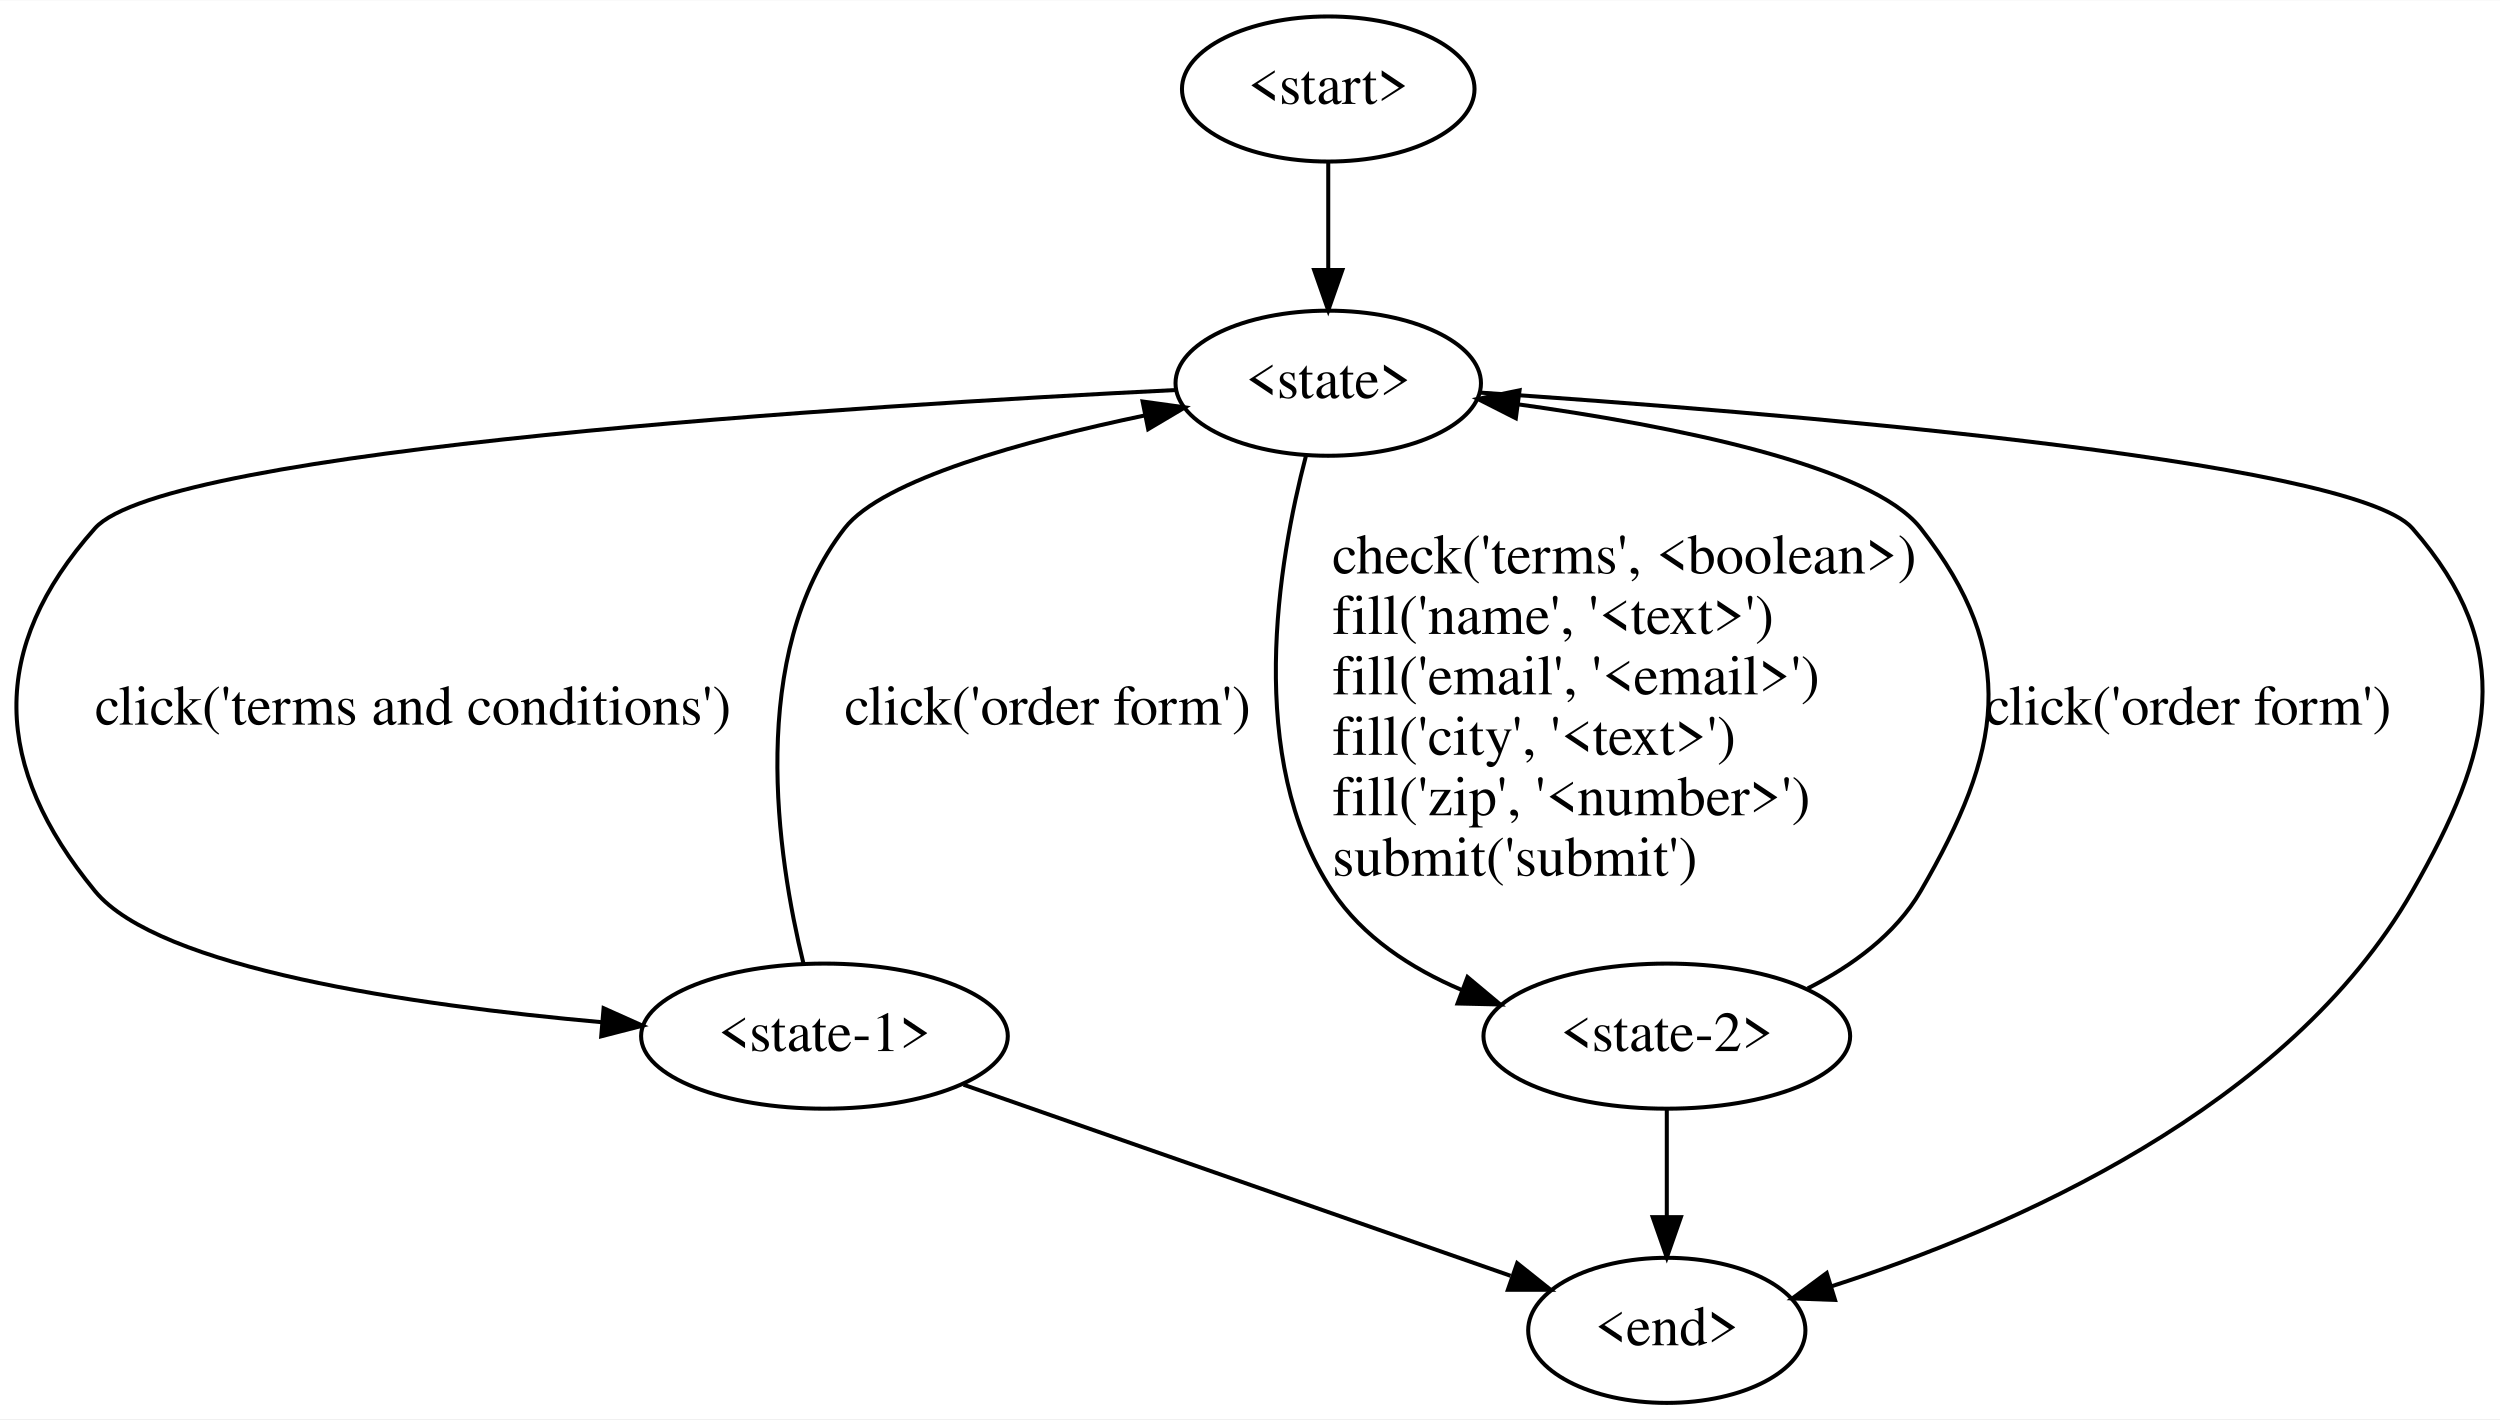
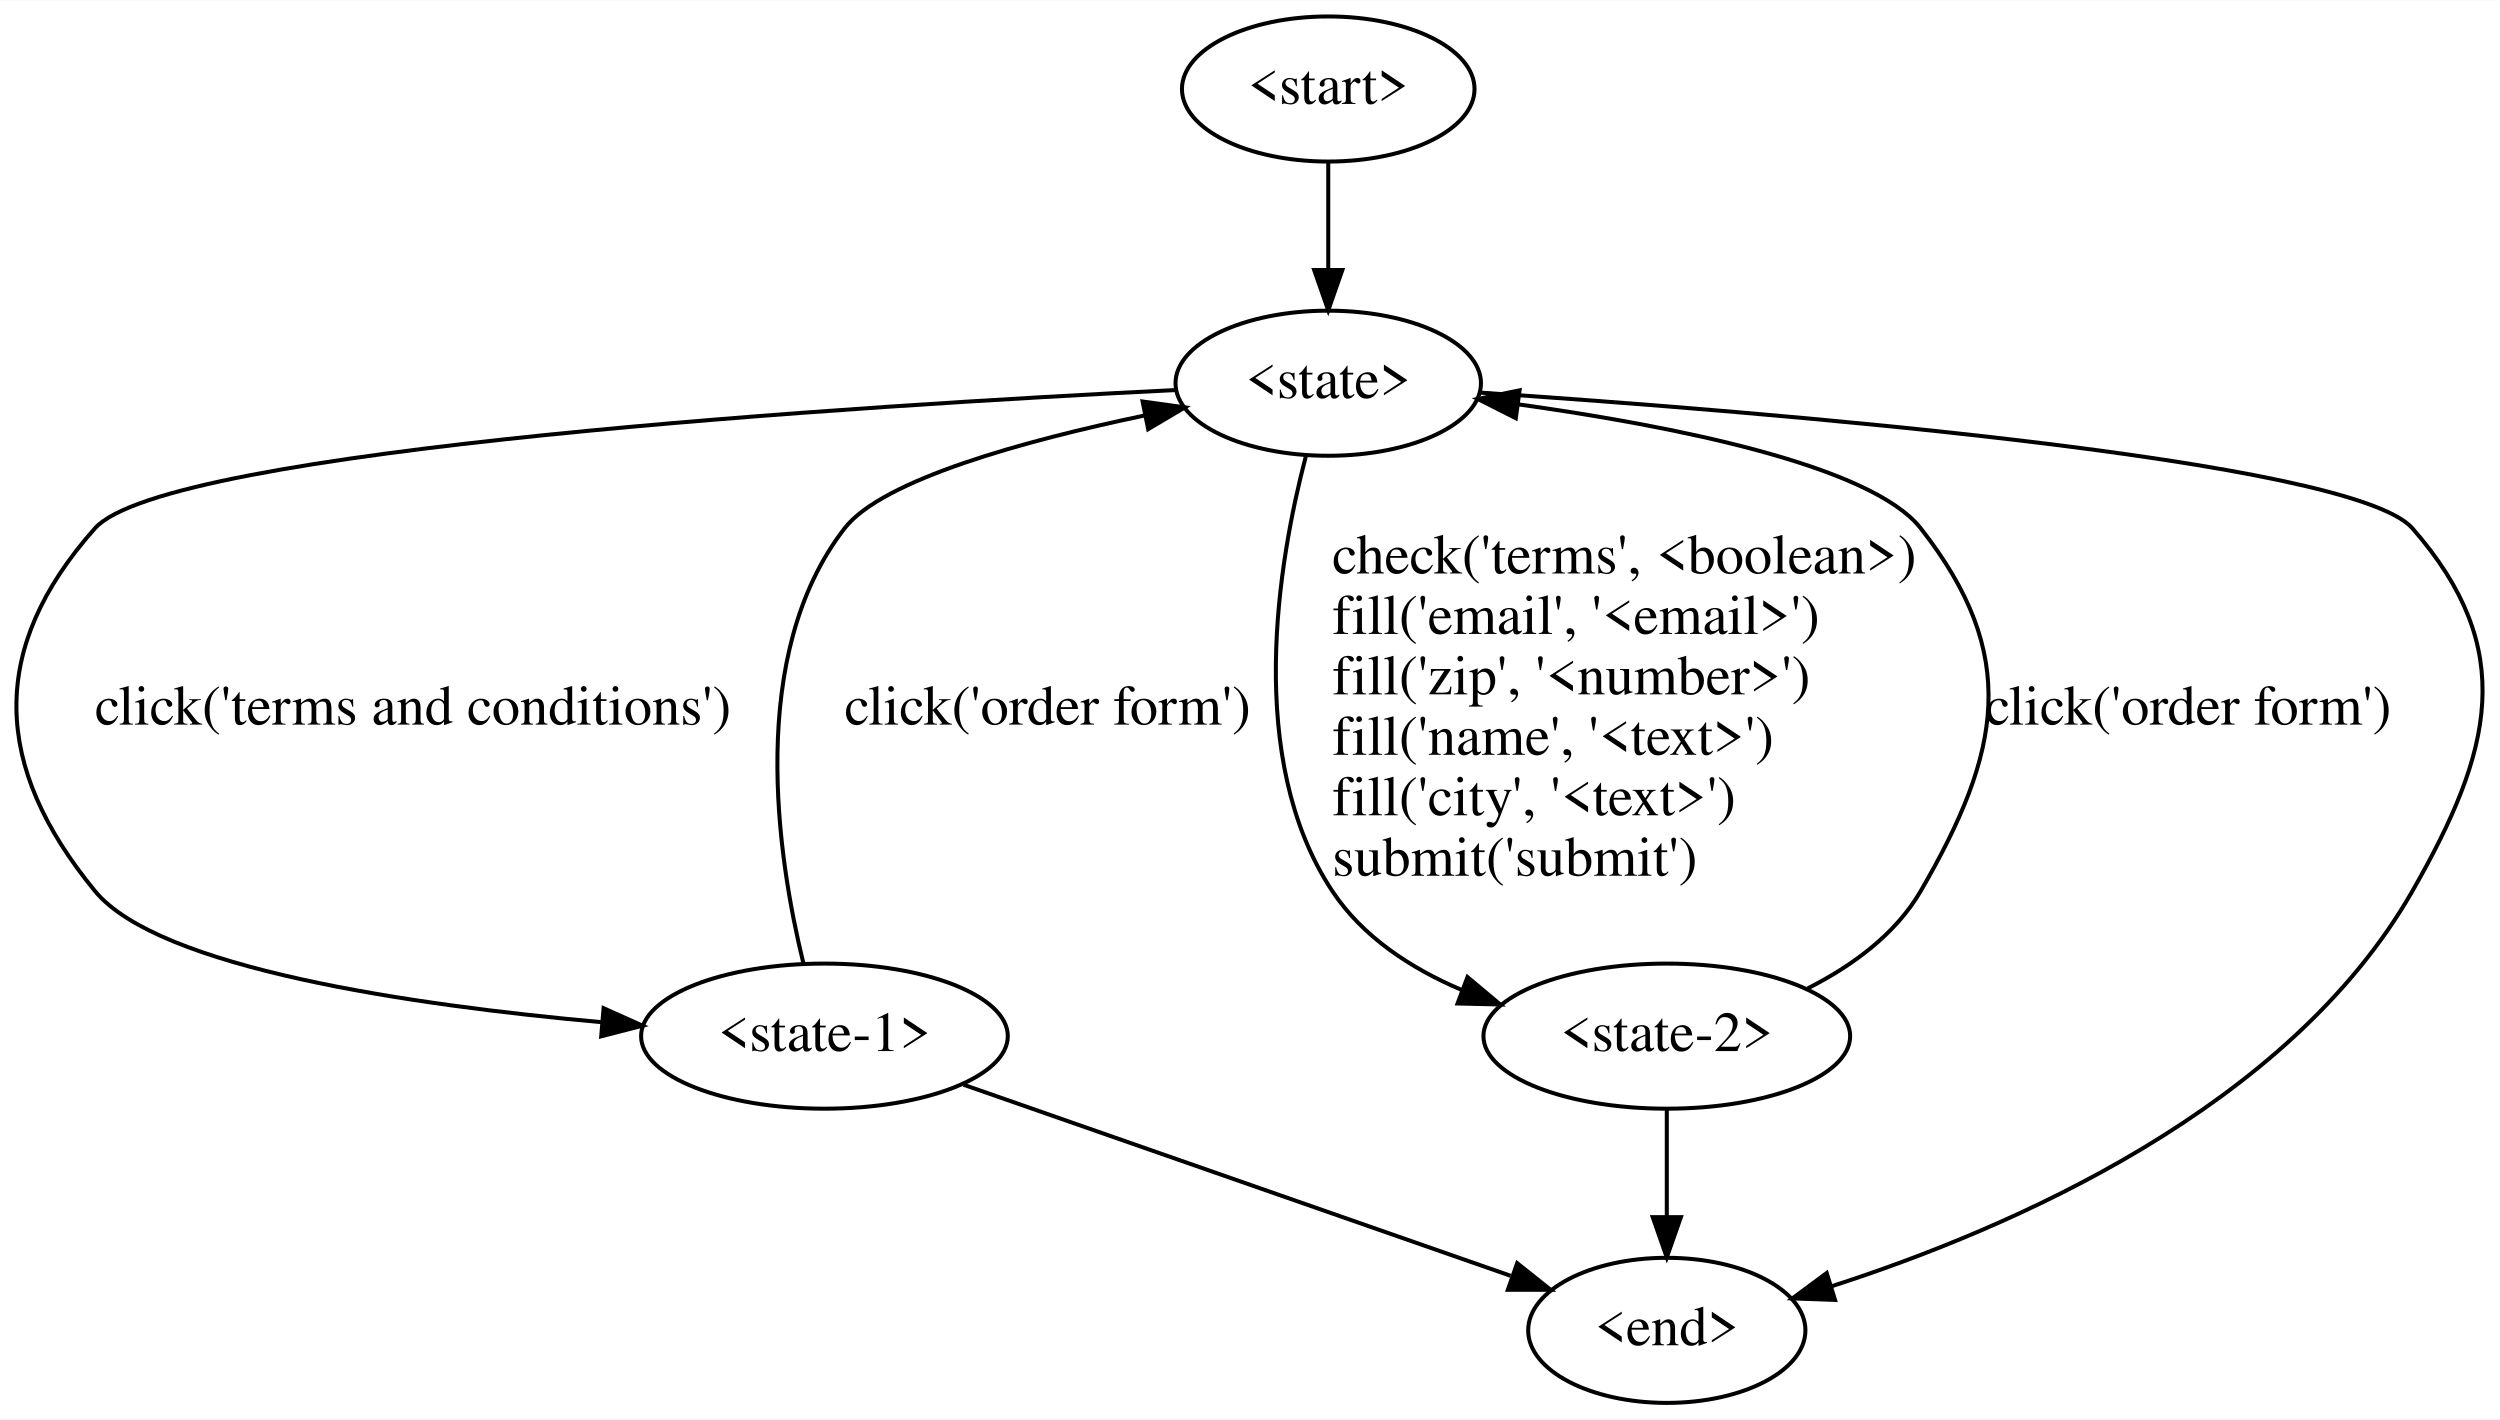
<svg xmlns="http://www.w3.org/2000/svg" width="620pt" height="352pt" viewBox="0.00 0.00 620.29 352.00">
  <g id="graph0" class="graph" transform="scale(1 1) rotate(0) translate(4 348)">
    <polygon fill="#ffffff" stroke="transparent" points="-4,4 -4,-348 616.286,-348 616.286,4 -4,4" />
    <g id="node1" class="node">
      <ellipse fill="none" stroke="#000000" cx="325.559" cy="-326" rx="36.294" ry="18" />
      <text text-anchor="middle" x="325.559" y="-322.3" font-family="Times,serif" font-size="14.00" fill="#000000">&lt;start&gt;</text>
    </g>
    <g id="node2" class="node">
      <ellipse fill="none" stroke="#000000" cx="325.559" cy="-253" rx="37.894" ry="18" />
      <text text-anchor="middle" x="325.559" y="-249.3" font-family="Times,serif" font-size="14.00" fill="#000000">&lt;state&gt;</text>
    </g>
    <g id="edge1" class="edge">
      <path fill="none" stroke="#000000" d="M325.559,-307.955C325.559,-299.883 325.559,-290.176 325.559,-281.182" />
      <polygon fill="#000000" stroke="#000000" points="329.059,-281.09 325.559,-271.09 322.059,-281.09 329.059,-281.09" />
    </g>
    <g id="node3" class="node">
      <ellipse fill="none" stroke="#000000" cx="200.559" cy="-91" rx="45.492" ry="18" />
      <text text-anchor="middle" x="200.559" y="-87.3" font-family="Times,serif" font-size="14.00" fill="#000000">&lt;state-1&gt;</text>
    </g>
    <g id="edge2" class="edge">
      <path fill="none" stroke="#000000" d="M287.97,-251.326C210.145,-247.474 37.132,-236.762 19.559,-217 -7.022,-187.109 -5.817,-157.92 19.559,-127 35.276,-107.849 98.059,-98.698 145.306,-94.455" />
      <polygon fill="#000000" stroke="#000000" points="145.762,-97.929 155.431,-93.598 145.172,-90.954 145.762,-97.929" />
      <text text-anchor="start" x="19.559" y="-168.3" font-family="Times,serif" font-size="14.00" fill="#000000">click('terms and conditions')</text>
    </g>
    <g id="node4" class="node">
      <ellipse fill="none" stroke="#000000" cx="409.559" cy="-91" rx="45.492" ry="18" />
      <text text-anchor="middle" x="409.559" y="-87.3" font-family="Times,serif" font-size="14.00" fill="#000000">&lt;state-2&gt;</text>
    </g>
    <g id="edge3" class="edge">
      <path fill="none" stroke="#000000" d="M320.024,-234.96C313.159,-208.788 304.824,-159.834 326.559,-127 334.09,-115.624 346.065,-107.823 358.602,-102.481" />
      <polygon fill="#000000" stroke="#000000" points="360.108,-105.654 368.235,-98.857 357.643,-99.103 360.108,-105.654" />
      <text text-anchor="start" x="326.559" y="-205.8" font-family="Times,serif" font-size="14.00" fill="#000000">check('terms', &lt;boolean&gt;)</text>
-       <text text-anchor="start" x="326.559" y="-190.8" font-family="Times,serif" font-size="14.00" fill="#000000">fill('name', '&lt;text&gt;')</text>
-       <text text-anchor="start" x="326.559" y="-175.8" font-family="Times,serif" font-size="14.00" fill="#000000">fill('email', '&lt;email&gt;')</text>
-       <text text-anchor="start" x="326.559" y="-160.8" font-family="Times,serif" font-size="14.00" fill="#000000">fill('city', '&lt;text&gt;')</text>
-       <text text-anchor="start" x="326.559" y="-145.8" font-family="Times,serif" font-size="14.00" fill="#000000">fill('zip', '&lt;number&gt;')</text>
+       <text text-anchor="start" x="326.559" y="-190.8" font-family="Times,serif" font-size="14.00" fill="#000000">fill('email', '&lt;email&gt;')</text>
+       <text text-anchor="start" x="326.559" y="-175.8" font-family="Times,serif" font-size="14.00" fill="#000000">fill('zip', '&lt;number&gt;')</text>
+       <text text-anchor="start" x="326.559" y="-160.8" font-family="Times,serif" font-size="14.00" fill="#000000">fill('name', '&lt;text&gt;')</text>
+       <text text-anchor="start" x="326.559" y="-145.8" font-family="Times,serif" font-size="14.00" fill="#000000">fill('city', '&lt;text&gt;')</text>
      <text text-anchor="start" x="326.559" y="-130.8" font-family="Times,serif" font-size="14.00" fill="#000000">submit('submit')</text>
    </g>
    <g id="node5" class="node">
      <ellipse fill="none" stroke="#000000" cx="409.559" cy="-18" rx="34.394" ry="18" />
      <text text-anchor="middle" x="409.559" y="-14.3" font-family="Times,serif" font-size="14.00" fill="#000000">&lt;end&gt;</text>
    </g>
    <g id="edge4" class="edge">
      <path fill="none" stroke="#000000" d="M363.147,-250.678C433.544,-245.943 579.549,-234.153 594.559,-217 620.901,-186.898 614.406,-161.729 594.559,-127 563.778,-73.138 494.84,-43.243 450.361,-28.915" />
      <polygon fill="#000000" stroke="#000000" points="451.303,-25.543 440.715,-25.927 449.232,-32.229 451.303,-25.543" />
    </g>
    <g id="edge5" class="edge">
      <path fill="none" stroke="#000000" d="M195.343,-109.044C188.833,-135.665 181.28,-185.685 205.559,-217 214.928,-229.085 250.205,-238.755 280.105,-245.017" />
      <polygon fill="#000000" stroke="#000000" points="279.499,-248.465 289.993,-247.008 280.881,-241.603 279.499,-248.465" />
      <text text-anchor="start" x="205.559" y="-168.3" font-family="Times,serif" font-size="14.00" fill="#000000">click('order form')</text>
    </g>
    <g id="edge6" class="edge">
      <path fill="none" stroke="#000000" d="M235.071,-78.945C272.428,-65.897 331.87,-45.136 370.805,-31.536" />
      <polygon fill="#000000" stroke="#000000" points="372.435,-34.674 380.721,-28.073 370.127,-28.066 372.435,-34.674" />
    </g>
    <g id="edge7" class="edge">
      <path fill="none" stroke="#000000" d="M444.518,-102.842C455.459,-108.386 466.299,-116.213 472.559,-127 492.636,-161.596 497.251,-185.531 472.559,-217 460.238,-232.702 410.77,-242.446 372.584,-247.774" />
      <polygon fill="#000000" stroke="#000000" points="372.101,-244.307 362.651,-249.097 373.026,-251.245 372.101,-244.307" />
      <text text-anchor="start" x="488.559" y="-168.3" font-family="Times,serif" font-size="14.00" fill="#000000">click('order form')</text>
    </g>
    <g id="edge8" class="edge">
      <path fill="none" stroke="#000000" d="M409.559,-72.955C409.559,-64.883 409.559,-55.176 409.559,-46.182" />
      <polygon fill="#000000" stroke="#000000" points="413.059,-46.09 409.559,-36.09 406.059,-46.09 413.059,-46.09" />
    </g>
  </g>
</svg>
